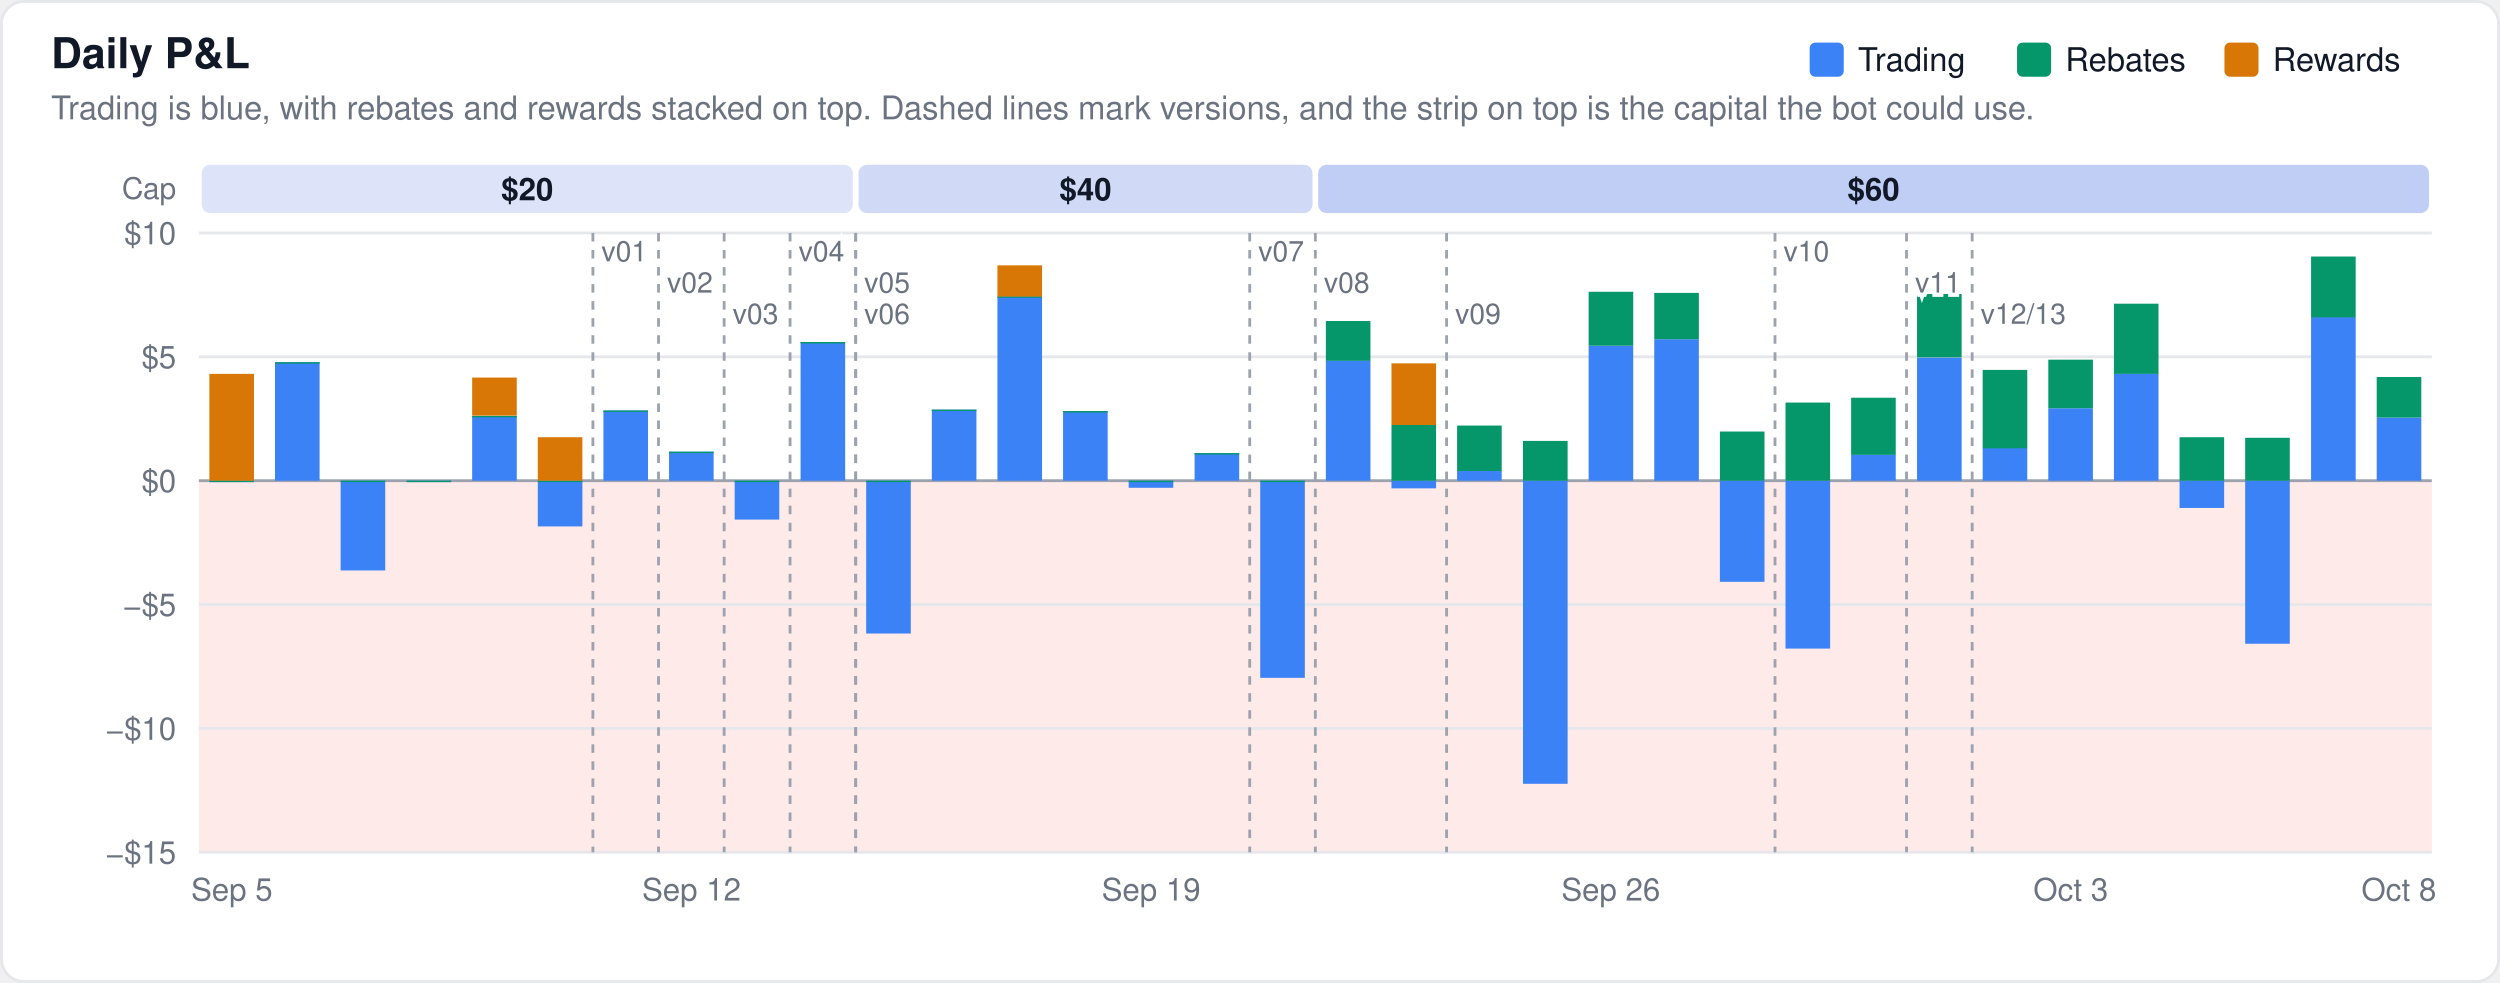
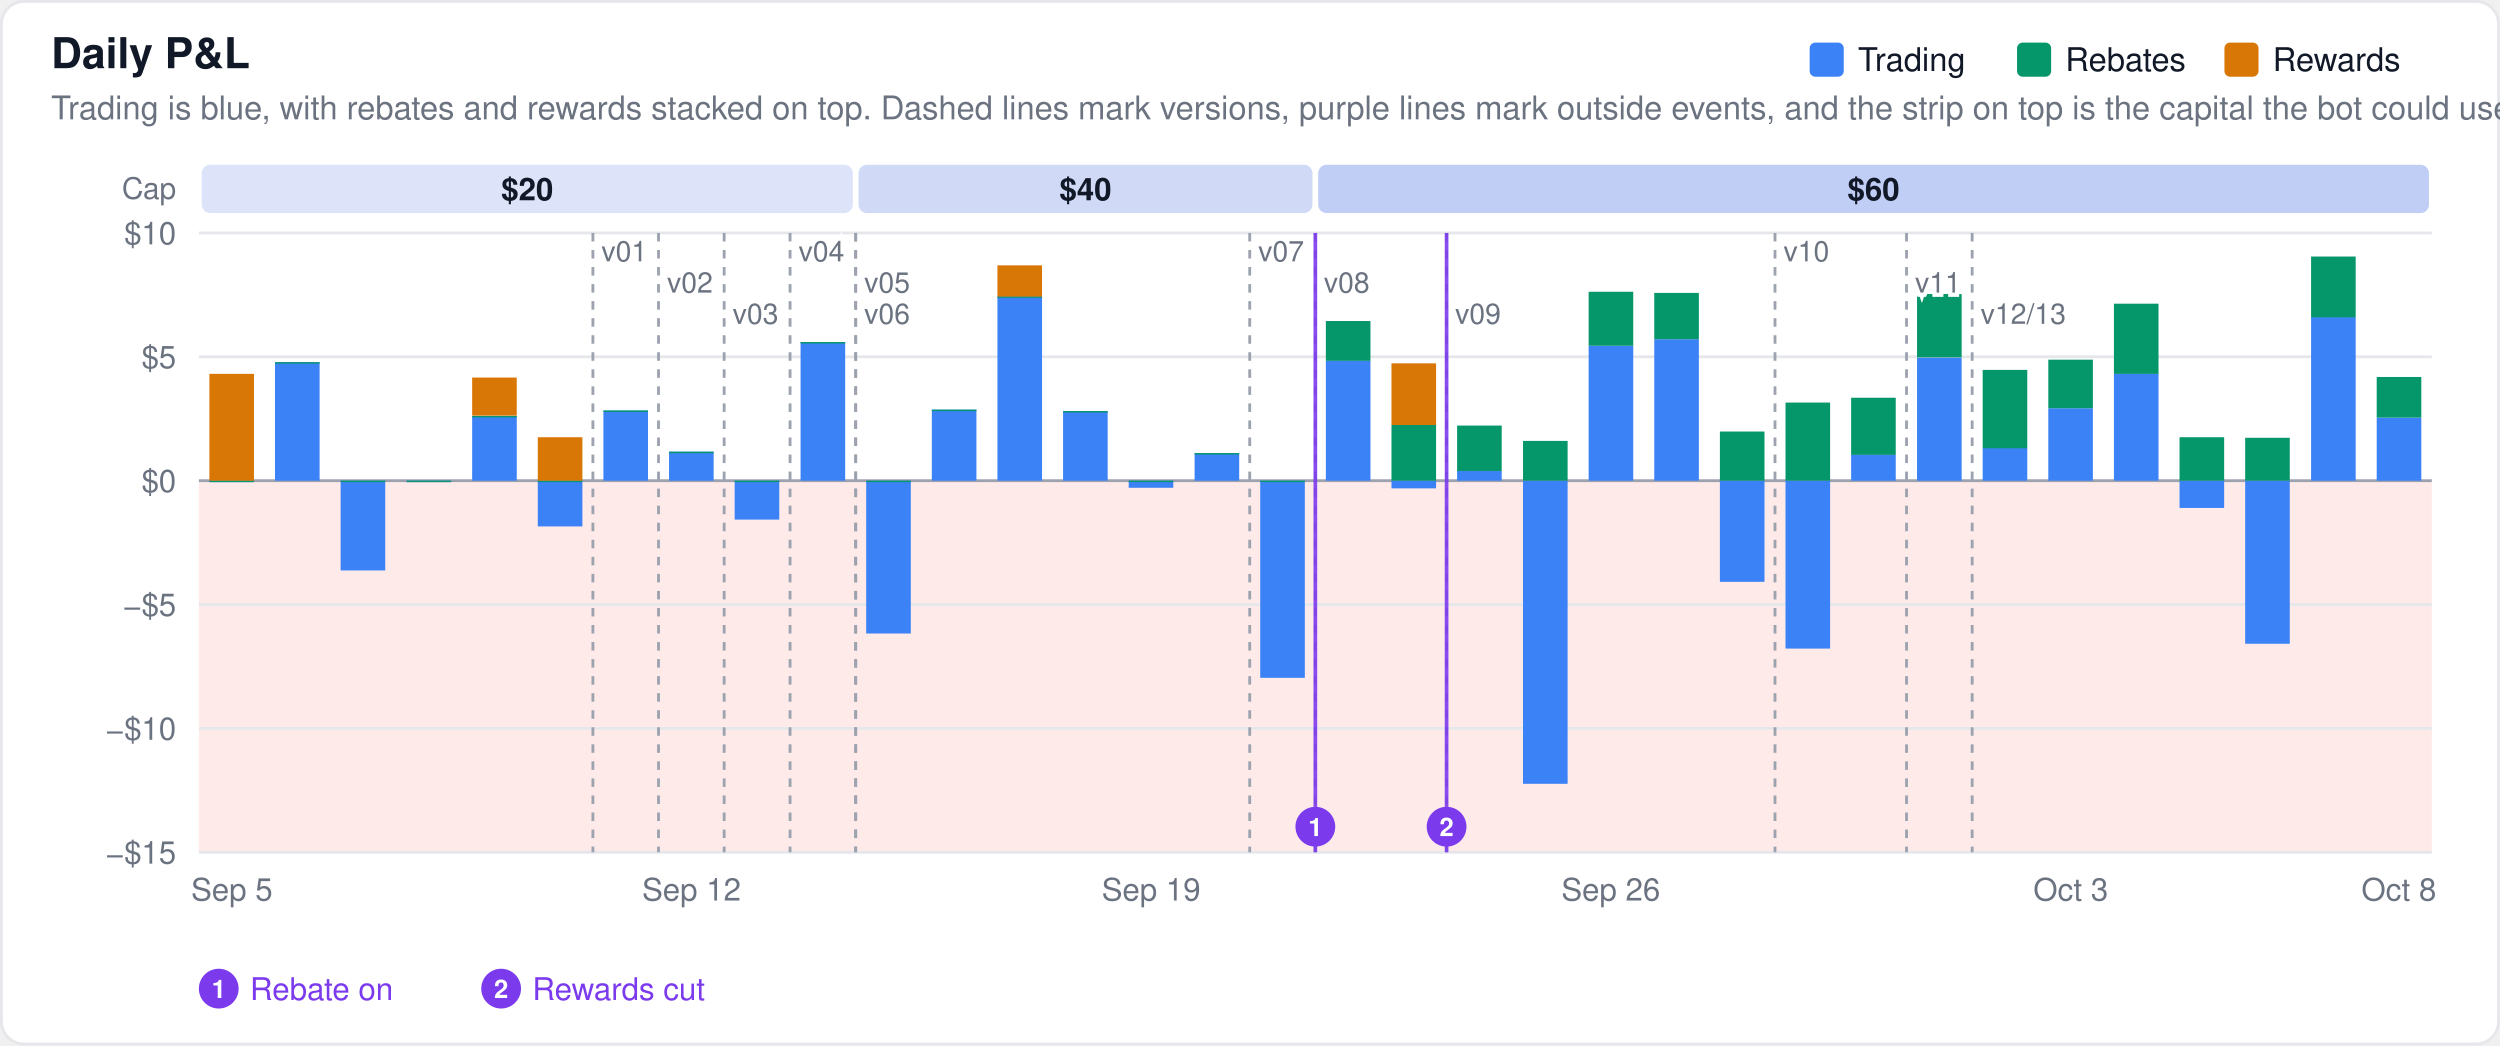
- <svg xmlns="http://www.w3.org/2000/svg" width="880" height="346" viewBox="0 0 880 346" font-family="-apple-system,BlinkMacSystemFont,Segoe UI,Helvetica,Arial,sans-serif">
-   <rect x="0.5" y="0.5" width="879" height="345" rx="8" fill="#ffffff" stroke="#e5e7eb" />
+ <svg xmlns="http://www.w3.org/2000/svg" width="880" height="368" viewBox="0 0 880 368" font-family="-apple-system,BlinkMacSystemFont,Segoe UI,Helvetica,Arial,sans-serif">
+   <rect x="0.5" y="0.5" width="879" height="367" rx="8" fill="#ffffff" stroke="#e5e7eb" />
  <rect x="70" y="169.2" width="786" height="130.8" fill="#fee2e2" fill-opacity="0.75" />
  <text x="18" y="24" font-size="15" font-weight="600" fill="#111827">Daily P&amp;L</text>
-   <text x="18" y="42" font-size="11.5" fill="#6b7280">Trading is blue, with rebates and rewards stacked on top. Dashed lines mark versions, and the strip on top is the capital the bot could use.</text>
+   <text x="18" y="42" font-size="11.5" fill="#6b7280">Trading is blue, with rebates and rewards stacked on top. Dashed lines mark versions, purple lines mark outside events, and the strip on top is the capital the bot could use.</text>
  <line x1="70" x2="856" y1="300.0" y2="300.0" stroke="#e5e7eb" stroke-width="1" />
  <text x="62" y="304.0" font-size="11" text-anchor="end" fill="#6b7280">−$15</text>
  <line x1="70" x2="856" y1="256.4" y2="256.4" stroke="#e5e7eb" stroke-width="1" />
  <text x="62" y="260.4" font-size="11" text-anchor="end" fill="#6b7280">−$10</text>
  <line x1="70" x2="856" y1="212.8" y2="212.8" stroke="#e5e7eb" stroke-width="1" />
  <text x="62" y="216.8" font-size="11" text-anchor="end" fill="#6b7280">−$5</text>
  <line x1="70" x2="856" y1="169.2" y2="169.2" stroke="#9ca3af" stroke-width="1" />
  <text x="62" y="173.2" font-size="11" text-anchor="end" fill="#6b7280">$0</text>
  <line x1="70" x2="856" y1="125.6" y2="125.6" stroke="#e5e7eb" stroke-width="1" />
  <text x="62" y="129.6" font-size="11" text-anchor="end" fill="#6b7280">$5</text>
  <line x1="70" x2="856" y1="82.0" y2="82.0" stroke="#e5e7eb" stroke-width="1" />
  <text x="62" y="86.0" font-size="11" text-anchor="end" fill="#6b7280">$10</text>
  <text x="62.0" y="70.0" font-size="10.5" text-anchor="end" fill="#6b7280" font-weight="400">Cap</text>
  <rect x="71.0" y="58" width="229.2" height="17" rx="3" fill="#1d4ed8" fill-opacity="0.15" />
  <text x="185.6" y="70.5" font-size="11" text-anchor="middle" fill="#111827" font-weight="600">$20</text>
  <rect x="302.2" y="58" width="159.8" height="17" rx="3" fill="#1d4ed8" fill-opacity="0.21" />
  <text x="382.1" y="70.5" font-size="11" text-anchor="middle" fill="#111827" font-weight="600">$40</text>
  <rect x="464.0" y="58" width="391.0" height="17" rx="3" fill="#1d4ed8" fill-opacity="0.28" />
  <text x="659.5" y="70.5" font-size="11" text-anchor="middle" fill="#111827" font-weight="600">$60</text>
  <rect x="73.7" y="169.2" width="15.7" height="0.5" fill="#3b82f6" fill-opacity="1.0" />
  <rect x="73.7" y="169.2" width="15.7" height="0.5" fill="#059669" fill-opacity="1.0" />
  <rect x="73.7" y="131.6" width="15.7" height="37.6" fill="#d97706" fill-opacity="1.0" />
  <rect x="96.8" y="127.5" width="15.7" height="41.7" fill="#3b82f6" fill-opacity="1.0" />
  <rect x="96.8" y="127.5" width="15.7" height="0.5" fill="#059669" fill-opacity="1.0" />
  <rect x="119.9" y="169.2" width="15.7" height="31.6" fill="#3b82f6" fill-opacity="1.0" />
  <rect x="119.9" y="169.2" width="15.7" height="0.5" fill="#059669" fill-opacity="1.0" />
  <rect x="143.1" y="169.2" width="15.7" height="0.5" fill="#3b82f6" fill-opacity="1.0" />
  <rect x="143.1" y="169.2" width="15.7" height="0.5" fill="#059669" fill-opacity="1.0" />
  <rect x="166.2" y="146.4" width="15.7" height="22.8" fill="#3b82f6" fill-opacity="1.0" />
  <rect x="166.2" y="146.4" width="15.7" height="0.5" fill="#059669" fill-opacity="1.0" />
  <rect x="166.2" y="132.9" width="15.7" height="13.4" fill="#d97706" fill-opacity="1.0" />
  <rect x="189.3" y="169.2" width="15.7" height="16.1" fill="#3b82f6" fill-opacity="1.0" />
  <rect x="189.3" y="169.2" width="15.7" height="0.5" fill="#059669" fill-opacity="1.0" />
  <rect x="189.3" y="153.9" width="15.7" height="15.3" fill="#d97706" fill-opacity="1.0" />
  <rect x="212.4" y="144.5" width="15.7" height="24.7" fill="#3b82f6" fill-opacity="1.0" />
  <rect x="212.4" y="144.5" width="15.7" height="0.5" fill="#059669" fill-opacity="1.0" />
  <rect x="235.5" y="159.0" width="15.7" height="10.2" fill="#3b82f6" fill-opacity="1.0" />
  <rect x="235.5" y="159.0" width="15.7" height="0.5" fill="#059669" fill-opacity="1.0" />
  <rect x="258.6" y="169.2" width="15.7" height="13.7" fill="#3b82f6" fill-opacity="1.0" />
  <rect x="258.6" y="169.2" width="15.7" height="0.5" fill="#059669" fill-opacity="1.0" />
  <rect x="281.8" y="120.4" width="15.7" height="48.8" fill="#3b82f6" fill-opacity="1.0" />
  <rect x="281.8" y="120.4" width="15.7" height="0.5" fill="#059669" fill-opacity="1.0" />
  <rect x="304.9" y="169.2" width="15.7" height="53.8" fill="#3b82f6" fill-opacity="1.0" />
  <rect x="304.9" y="169.2" width="15.7" height="0.5" fill="#059669" fill-opacity="1.0" />
  <rect x="328.0" y="144.2" width="15.7" height="25.0" fill="#3b82f6" fill-opacity="1.0" />
  <rect x="328.0" y="144.2" width="15.7" height="0.5" fill="#059669" fill-opacity="1.0" />
  <rect x="351.1" y="104.3" width="15.7" height="64.9" fill="#3b82f6" fill-opacity="1.0" />
  <rect x="351.1" y="104.3" width="15.7" height="0.5" fill="#059669" fill-opacity="1.0" />
  <rect x="351.1" y="93.4" width="15.7" height="11.0" fill="#d97706" fill-opacity="1.0" />
  <rect x="374.2" y="144.7" width="15.7" height="24.5" fill="#3b82f6" fill-opacity="1.0" />
  <rect x="374.2" y="144.7" width="15.7" height="0.5" fill="#059669" fill-opacity="1.0" />
  <rect x="397.3" y="169.2" width="15.7" height="2.5" fill="#3b82f6" fill-opacity="1.0" />
  <rect x="397.3" y="169.2" width="15.7" height="0.5" fill="#059669" fill-opacity="1.0" />
  <rect x="420.5" y="159.5" width="15.7" height="9.7" fill="#3b82f6" fill-opacity="1.0" />
  <rect x="420.5" y="159.5" width="15.7" height="0.5" fill="#059669" fill-opacity="1.0" />
  <rect x="443.6" y="169.2" width="15.7" height="69.4" fill="#3b82f6" fill-opacity="1.0" />
  <rect x="443.6" y="169.2" width="15.7" height="0.5" fill="#059669" fill-opacity="1.0" />
  <rect x="466.7" y="126.9" width="15.7" height="42.3" fill="#3b82f6" fill-opacity="1.0" />
  <rect x="466.7" y="113.0" width="15.7" height="14.0" fill="#059669" fill-opacity="1.0" />
  <rect x="489.8" y="169.2" width="15.7" height="2.7" fill="#3b82f6" fill-opacity="1.0" />
  <rect x="489.8" y="149.6" width="15.7" height="19.6" fill="#059669" fill-opacity="1.0" />
  <rect x="489.8" y="127.9" width="15.7" height="21.7" fill="#d97706" fill-opacity="1.0" />
  <rect x="512.9" y="165.8" width="15.7" height="3.4" fill="#3b82f6" fill-opacity="1.0" />
  <rect x="512.9" y="149.8" width="15.7" height="16.0" fill="#059669" fill-opacity="1.0" />
  <rect x="536.1" y="169.2" width="15.7" height="106.7" fill="#3b82f6" fill-opacity="1.0" />
  <rect x="536.1" y="155.2" width="15.7" height="14.0" fill="#059669" fill-opacity="1.0" />
  <rect x="559.2" y="121.7" width="15.7" height="47.5" fill="#3b82f6" fill-opacity="1.0" />
  <rect x="559.2" y="102.7" width="15.7" height="19.0" fill="#059669" fill-opacity="1.0" />
  <rect x="582.3" y="119.4" width="15.7" height="49.8" fill="#3b82f6" fill-opacity="1.0" />
  <rect x="582.3" y="103.1" width="15.7" height="16.3" fill="#059669" fill-opacity="1.0" />
  <rect x="605.4" y="169.2" width="15.7" height="35.6" fill="#3b82f6" fill-opacity="1.0" />
  <rect x="605.4" y="151.9" width="15.7" height="17.3" fill="#059669" fill-opacity="1.0" />
  <rect x="628.5" y="169.2" width="15.7" height="59.1" fill="#3b82f6" fill-opacity="1.0" />
  <rect x="628.5" y="141.7" width="15.7" height="27.5" fill="#059669" fill-opacity="1.0" />
  <rect x="651.6" y="160.0" width="15.7" height="9.2" fill="#3b82f6" fill-opacity="1.0" />
  <rect x="651.6" y="140.0" width="15.7" height="20.1" fill="#059669" fill-opacity="1.0" />
  <rect x="674.8" y="125.9" width="15.7" height="43.3" fill="#3b82f6" fill-opacity="1.0" />
  <rect x="674.8" y="103.5" width="15.7" height="22.3" fill="#059669" fill-opacity="1.0" />
  <rect x="697.9" y="157.7" width="15.7" height="11.5" fill="#3b82f6" fill-opacity="1.0" />
  <rect x="697.9" y="130.2" width="15.7" height="27.6" fill="#059669" fill-opacity="1.0" />
  <rect x="721.0" y="143.7" width="15.7" height="25.5" fill="#3b82f6" fill-opacity="1.0" />
  <rect x="721.0" y="126.6" width="15.7" height="17.1" fill="#059669" fill-opacity="1.0" />
  <rect x="744.1" y="131.5" width="15.7" height="37.7" fill="#3b82f6" fill-opacity="1.0" />
  <rect x="744.1" y="106.9" width="15.7" height="24.7" fill="#059669" fill-opacity="1.0" />
  <rect x="767.2" y="169.2" width="15.7" height="9.6" fill="#3b82f6" fill-opacity="1.0" />
  <rect x="767.2" y="153.9" width="15.7" height="15.3" fill="#059669" fill-opacity="1.0" />
  <rect x="790.3" y="169.2" width="15.7" height="57.4" fill="#3b82f6" fill-opacity="1.0" />
  <rect x="790.3" y="154.1" width="15.7" height="15.1" fill="#059669" fill-opacity="1.0" />
  <rect x="813.5" y="111.6" width="15.7" height="57.6" fill="#3b82f6" fill-opacity="1.0" />
  <rect x="813.5" y="90.3" width="15.7" height="21.4" fill="#059669" fill-opacity="1.0" />
  <rect x="836.6" y="147.0" width="15.7" height="22.2" fill="#3b82f6" fill-opacity="1.0" />
  <rect x="836.6" y="132.7" width="15.7" height="14.3" fill="#059669" fill-opacity="1.0" />
  <line x1="208.7" x2="208.7" y1="82" y2="300" stroke="#9ca3af" stroke-width="1" stroke-dasharray="3,3" />
  <text x="211.7" y="92" font-size="10" fill="#6b7280" stroke="#ffffff" stroke-width="3" paint-order="stroke">v01</text>
  <line x1="231.8" x2="231.8" y1="82" y2="300" stroke="#9ca3af" stroke-width="1" stroke-dasharray="3,3" />
  <text x="234.8" y="103" font-size="10" fill="#6b7280" stroke="#ffffff" stroke-width="3" paint-order="stroke">v02</text>
  <line x1="254.9" x2="254.9" y1="82" y2="300" stroke="#9ca3af" stroke-width="1" stroke-dasharray="3,3" />
  <text x="257.9" y="114" font-size="10" fill="#6b7280" stroke="#ffffff" stroke-width="3" paint-order="stroke">v03</text>
  <line x1="278.1" x2="278.1" y1="82" y2="300" stroke="#9ca3af" stroke-width="1" stroke-dasharray="3,3" />
  <text x="281.1" y="92" font-size="10" fill="#6b7280" stroke="#ffffff" stroke-width="3" paint-order="stroke">v04</text>
  <line x1="301.2" x2="301.2" y1="82" y2="300" stroke="#9ca3af" stroke-width="1" stroke-dasharray="3,3" />
  <text x="304.2" y="103" font-size="10" fill="#6b7280" stroke="#ffffff" stroke-width="3" paint-order="stroke">v05</text>
  <line x1="301.2" x2="301.2" y1="82" y2="300" stroke="#9ca3af" stroke-width="1" stroke-dasharray="3,3" />
  <text x="304.2" y="114" font-size="10" fill="#6b7280" stroke="#ffffff" stroke-width="3" paint-order="stroke">v06</text>
  <line x1="439.9" x2="439.9" y1="82" y2="300" stroke="#9ca3af" stroke-width="1" stroke-dasharray="3,3" />
  <text x="442.9" y="92" font-size="10" fill="#6b7280" stroke="#ffffff" stroke-width="3" paint-order="stroke">v07</text>
  <line x1="463.0" x2="463.0" y1="82" y2="300" stroke="#9ca3af" stroke-width="1" stroke-dasharray="3,3" />
  <text x="466.0" y="103" font-size="10" fill="#6b7280" stroke="#ffffff" stroke-width="3" paint-order="stroke">v08</text>
  <line x1="509.2" x2="509.2" y1="82" y2="300" stroke="#9ca3af" stroke-width="1" stroke-dasharray="3,3" />
  <text x="512.2" y="114" font-size="10" fill="#6b7280" stroke="#ffffff" stroke-width="3" paint-order="stroke">v09</text>
  <line x1="624.8" x2="624.8" y1="82" y2="300" stroke="#9ca3af" stroke-width="1" stroke-dasharray="3,3" />
  <text x="627.8" y="92" font-size="10" fill="#6b7280" stroke="#ffffff" stroke-width="3" paint-order="stroke">v10</text>
  <line x1="671.1" x2="671.1" y1="82" y2="300" stroke="#9ca3af" stroke-width="1" stroke-dasharray="3,3" />
  <text x="674.1" y="103" font-size="10" fill="#6b7280" stroke="#ffffff" stroke-width="3" paint-order="stroke">v11</text>
  <line x1="694.2" x2="694.2" y1="82" y2="300" stroke="#9ca3af" stroke-width="1" stroke-dasharray="3,3" />
  <text x="697.2" y="114" font-size="10" fill="#6b7280" stroke="#ffffff" stroke-width="3" paint-order="stroke">v12/13</text>
+   <line x1="463.0" x2="463.0" y1="82" y2="300" stroke="#7c3aed" stroke-width="1.3" opacity="0.9" />
+   <circle cx="463.0" cy="291.0" r="7" fill="#7c3aed" />
+   <text x="463.0" y="294.3" font-size="9" font-weight="600" text-anchor="middle" fill="#ffffff">1</text>
+   <line x1="509.2" x2="509.2" y1="82" y2="300" stroke="#7c3aed" stroke-width="1.3" opacity="0.9" />
+   <circle cx="509.2" cy="291.0" r="7" fill="#7c3aed" />
+   <text x="509.2" y="294.3" font-size="9" font-weight="600" text-anchor="middle" fill="#ffffff">2</text>
+   <circle cx="77.0" cy="348.0" r="7" fill="#7c3aed" />
+   <text x="77.0" y="351.3" font-size="9" font-weight="600" text-anchor="middle" fill="#ffffff">1</text>
+   <text x="88.0" y="352.0" font-size="11" fill="#7c3aed">Rebate on</text>
+   <circle cx="176.4" cy="348.0" r="7" fill="#7c3aed" />
+   <text x="176.4" y="351.3" font-size="9" font-weight="600" text-anchor="middle" fill="#ffffff">2</text>
+   <text x="187.4" y="352.0" font-size="11" fill="#7c3aed">Rewards cut</text>
  <rect x="783.0" y="15" width="12" height="12" rx="2" fill="#d97706" />
  <text x="800.0" y="25" font-size="11.5" fill="#111827">Rewards</text>
  <rect x="710.0" y="15" width="12" height="12" rx="2" fill="#059669" />
  <text x="727.0" y="25" font-size="11.5" fill="#111827">Rebates</text>
  <rect x="637.0" y="15" width="12" height="12" rx="2" fill="#3b82f6" />
  <text x="654.0" y="25" font-size="11.5" fill="#111827">Trading</text>
  <text x="81.6" y="317" font-size="11" text-anchor="middle" fill="#6b7280">Sep 5</text>
  <text x="243.4" y="317" font-size="11" text-anchor="middle" fill="#6b7280">Sep 12</text>
  <text x="405.2" y="317" font-size="11" text-anchor="middle" fill="#6b7280">Sep 19</text>
  <text x="567.0" y="317" font-size="11" text-anchor="middle" fill="#6b7280">Sep 26</text>
  <text x="728.9" y="317" font-size="11" text-anchor="middle" fill="#6b7280">Oct 3</text>
  <text x="844.4" y="317" font-size="11" text-anchor="middle" fill="#6b7280">Oct 8</text>
</svg>
